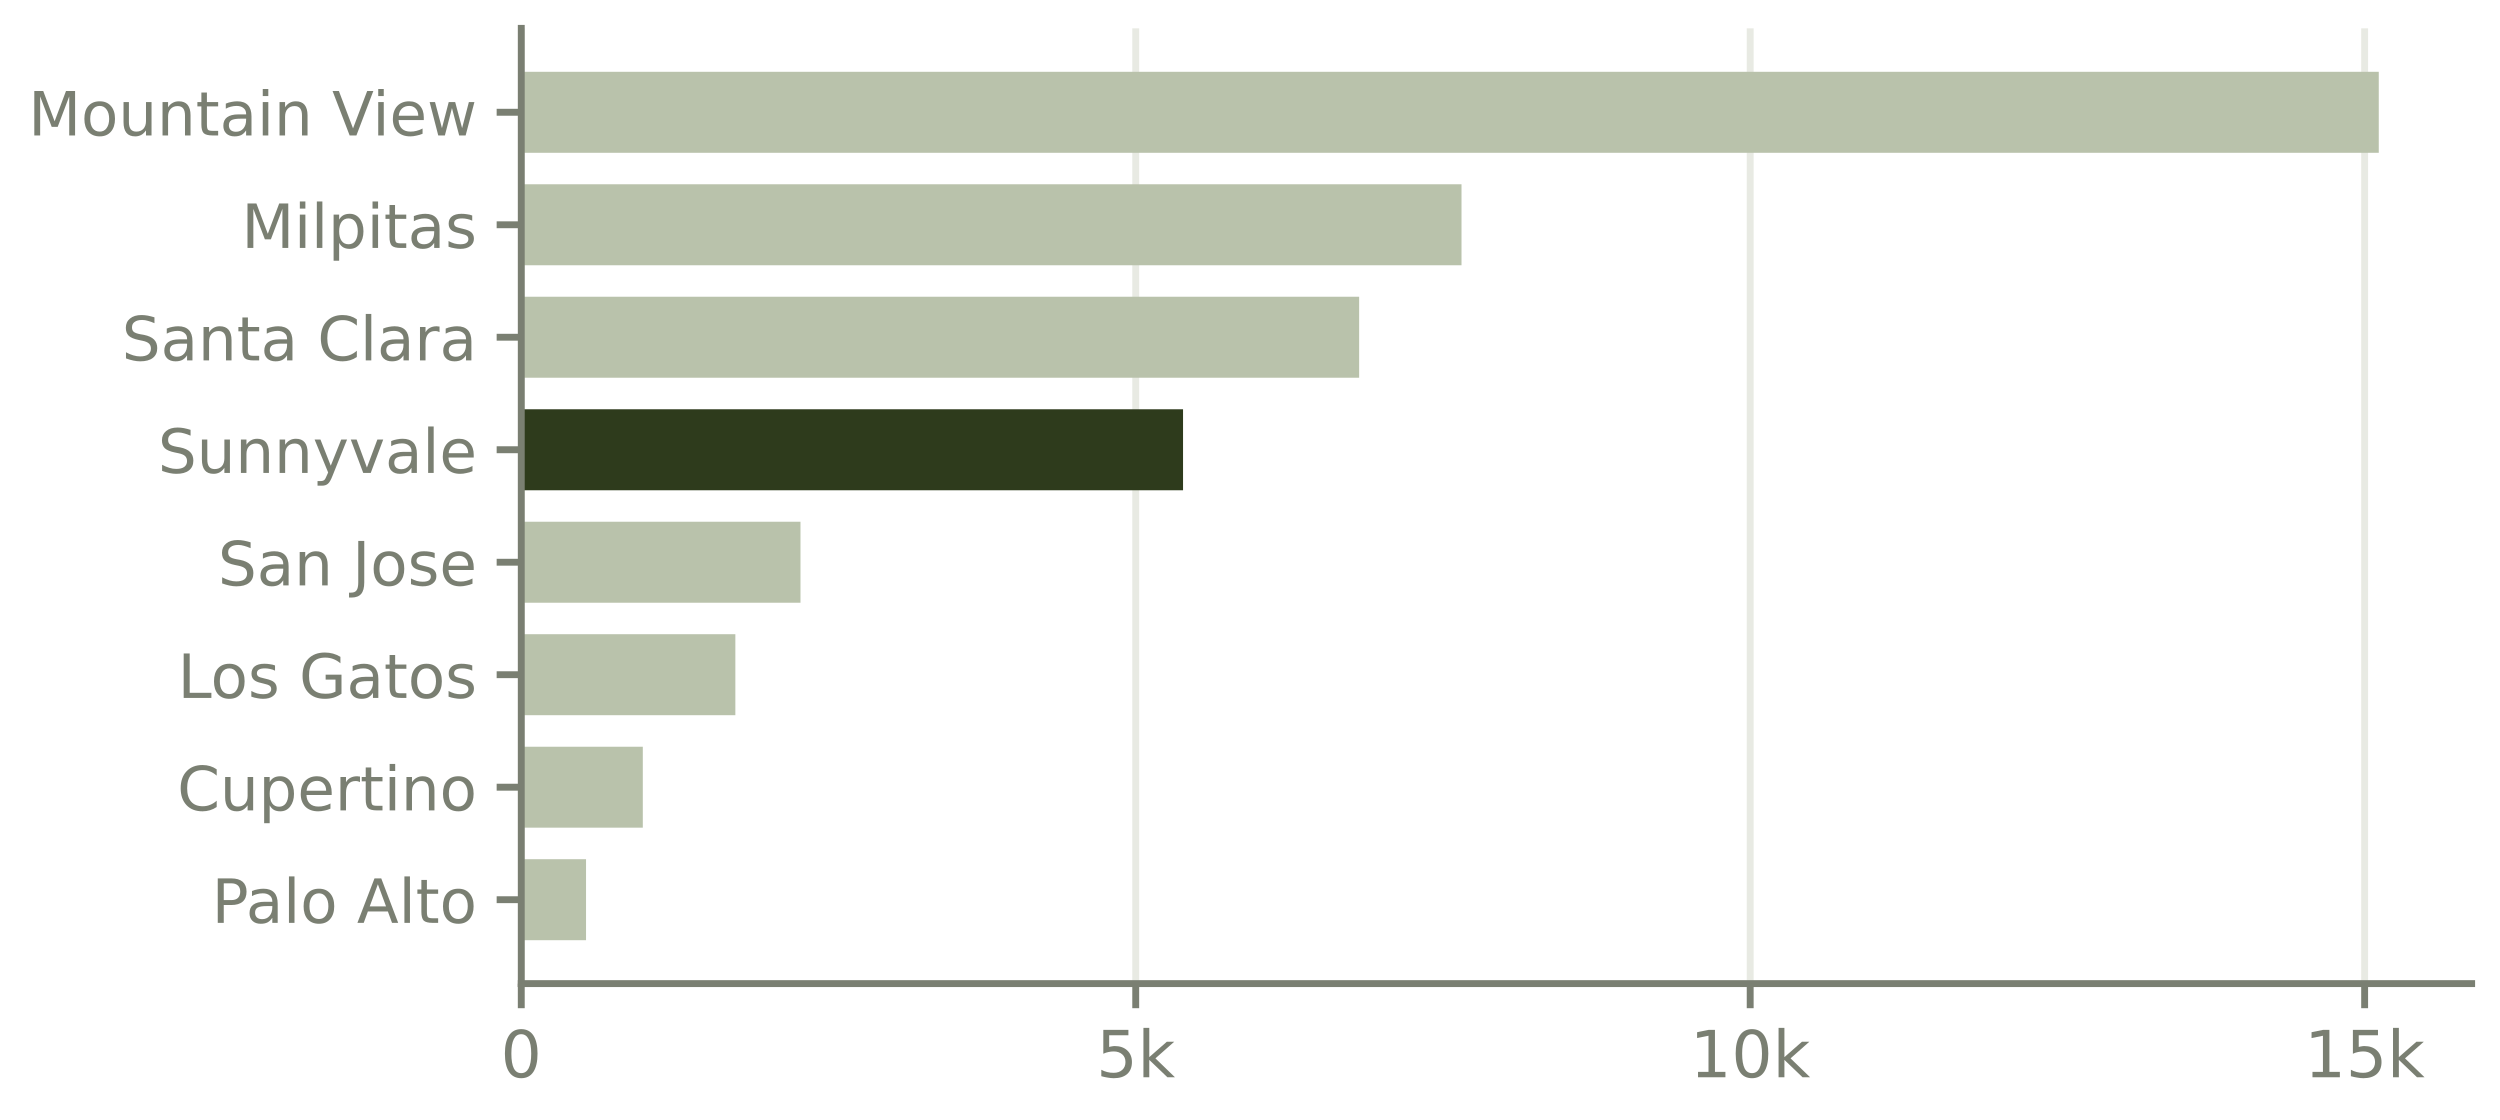
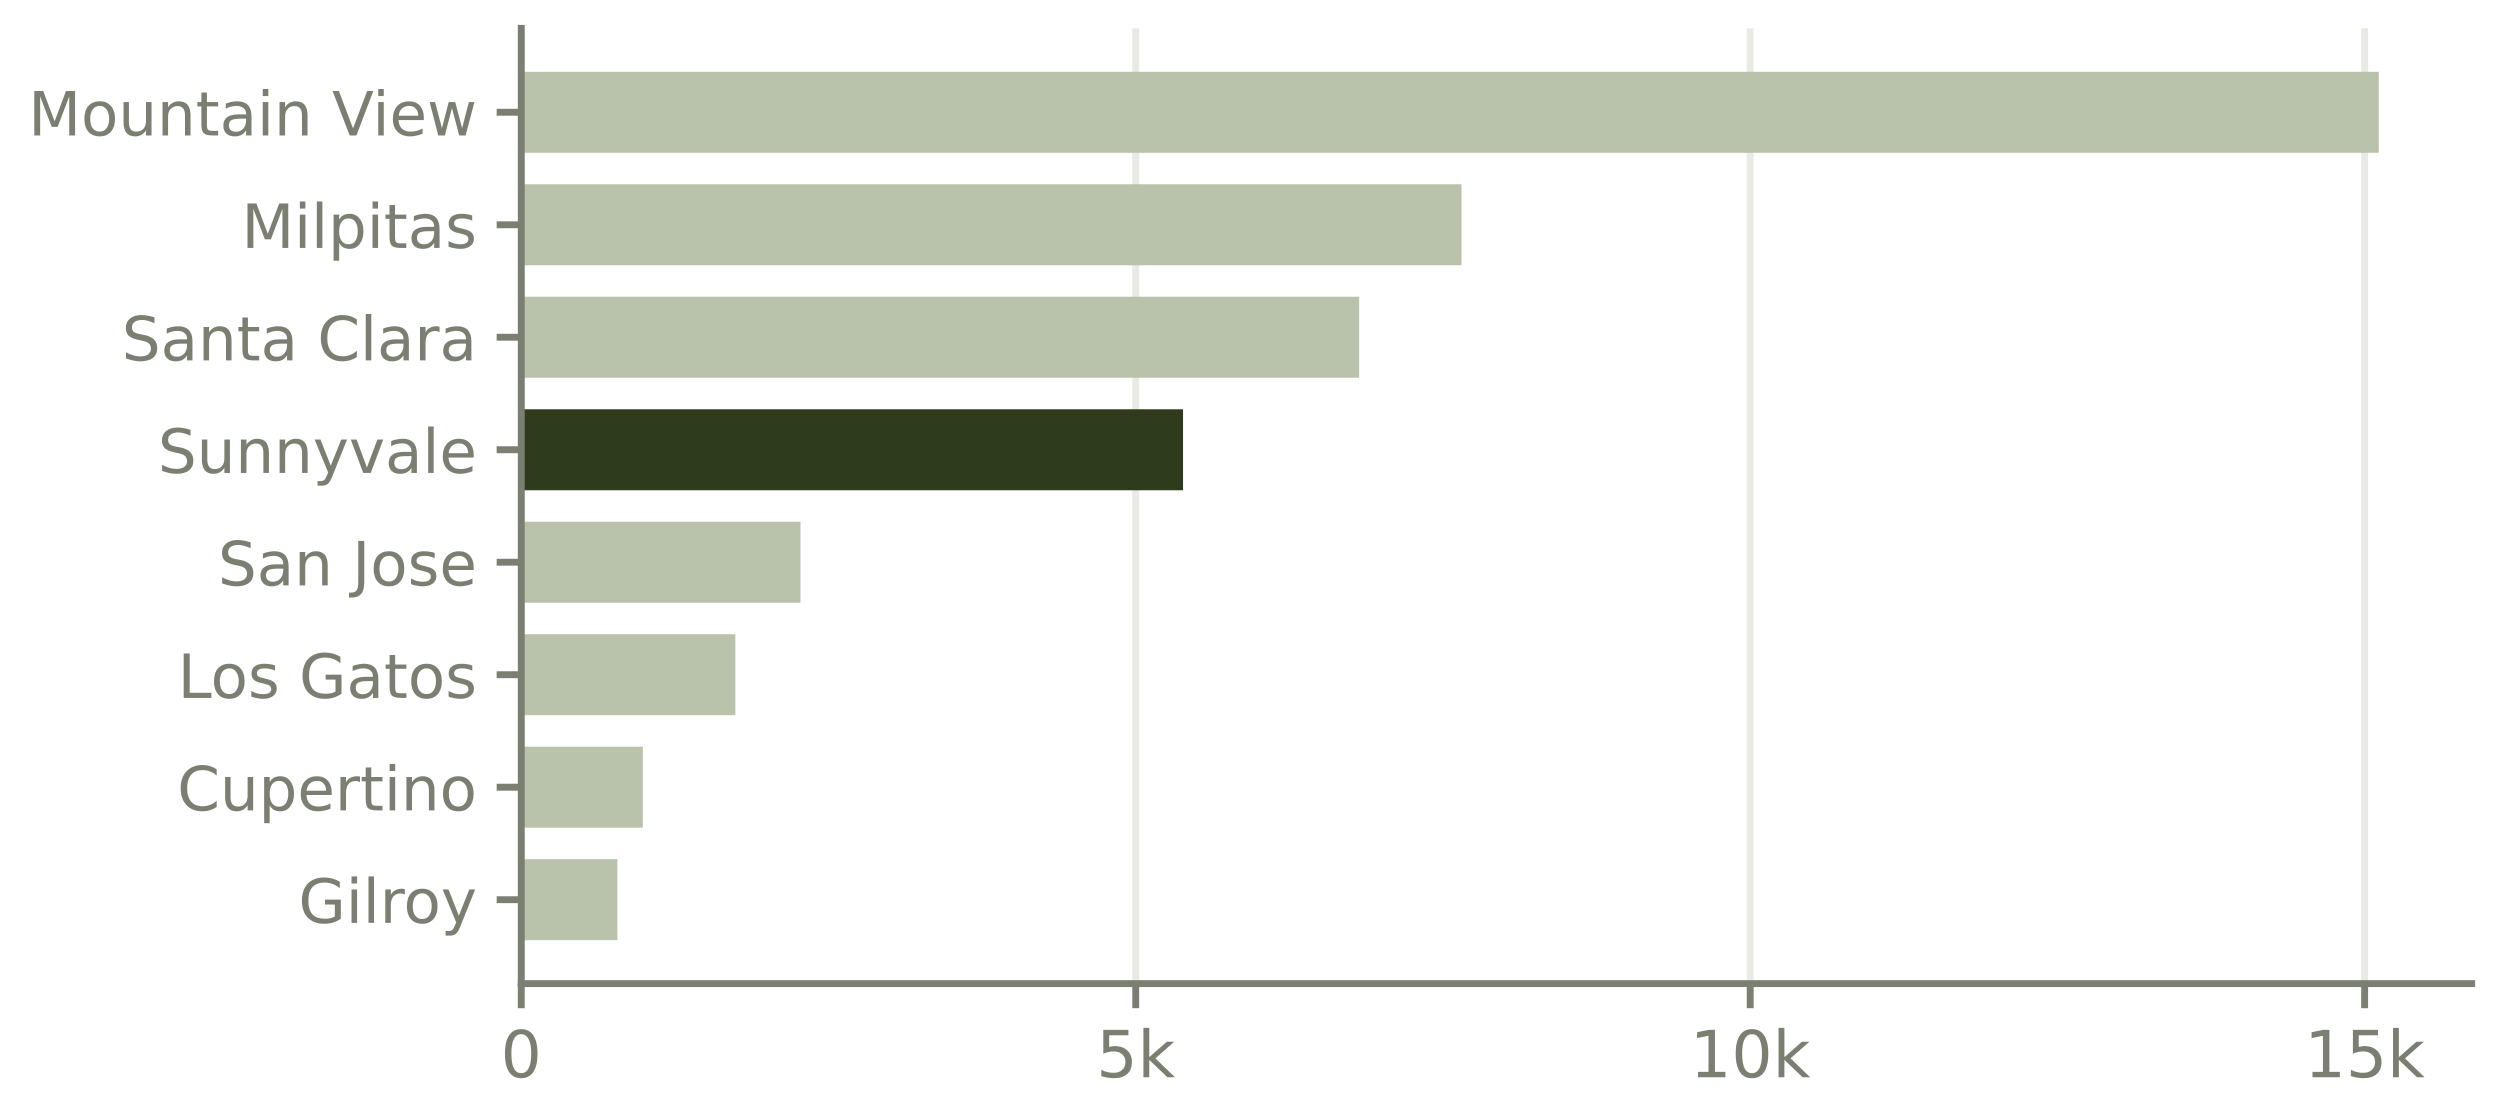
<svg xmlns="http://www.w3.org/2000/svg" xmlns:xlink="http://www.w3.org/1999/xlink" width="253.913pt" height="113.668pt" viewBox="0 0 253.913 113.668" version="1.1">
  <defs>
    <style type="text/css">*{stroke-linejoin: round; stroke-linecap: butt}</style>
  </defs>
  <g id="figure_1">
    <g id="patch_1">
      <path d="M -0 113.668  L 253.913 113.668  L 253.913 0  L -0 0  L -0 113.668  z " style="fill: none" />
    </g>
    <g id="axes_1">
      <g id="patch_2">
        <path d="M 52.943 99.9  L 251.033 99.9  L 251.033 2.88  L 52.943 2.88  L 52.943 99.9  z " style="fill: none" />
      </g>
      <g id="matplotlib.axis_1">
        <g id="xtick_1">
          <g id="line2d_1">
-             <path d="M 52.943 99.9  L 52.943 2.88  " clip-path="url(#p03e201f3ad)" style="fill: none; stroke: #e8eae3; stroke-width: 0.7; stroke-linecap: square" />
+             <path d="M 52.943 99.9  L 52.943 2.88  " clip-path="url(#p39bb4e9ef1)" style="fill: none; stroke: #e8eae3; stroke-width: 0.7; stroke-linecap: square" />
          </g>
          <g id="line2d_2">
            <defs>
-               <path id="mcc810c94e6" d="M 0 0  L 0 2.5  " style="stroke: #7a7f72; stroke-width: 0.7" />
+               <path id="ma916278c6c" d="M 0 0  L 0 2.5  " style="stroke: #7a7f72; stroke-width: 0.7" />
            </defs>
            <g>
-               <use xlink:href="#mcc810c94e6" x="52.943" y="99.9" style="fill: #7a7f72; stroke: #7a7f72; stroke-width: 0.7" />
+               <use xlink:href="#ma916278c6c" x="52.943" y="99.9" style="fill: #7a7f72; stroke: #7a7f72; stroke-width: 0.7" />
            </g>
          </g>
          <g id="text_1">
            <text style="font-size: 6.6px; font-family: 'DejaVu Sans'; text-anchor: middle; fill: #7a7f72" x="52.943" y="109.415" transform="rotate(-0 52.94322 109.415)">0</text>
          </g>
        </g>
        <g id="xtick_2">
          <g id="line2d_3">
-             <path d="M 115.35 99.9  L 115.35 2.88  " clip-path="url(#p03e201f3ad)" style="fill: none; stroke: #e8eae3; stroke-width: 0.7; stroke-linecap: square" />
+             <path d="M 115.35 99.9  L 115.35 2.88  " clip-path="url(#p39bb4e9ef1)" style="fill: none; stroke: #e8eae3; stroke-width: 0.7; stroke-linecap: square" />
          </g>
          <g id="line2d_4">
            <g>
-               <use xlink:href="#mcc810c94e6" x="115.35" y="99.9" style="fill: #7a7f72; stroke: #7a7f72; stroke-width: 0.7" />
+               <use xlink:href="#ma916278c6c" x="115.35" y="99.9" style="fill: #7a7f72; stroke: #7a7f72; stroke-width: 0.7" />
            </g>
          </g>
          <g id="text_2">
            <text style="font-size: 6.6px; font-family: 'DejaVu Sans'; text-anchor: middle; fill: #7a7f72" x="115.35" y="109.415" transform="rotate(-0 115.3505 109.415)">5k</text>
          </g>
        </g>
        <g id="xtick_3">
          <g id="line2d_5">
-             <path d="M 177.758 99.9  L 177.758 2.88  " clip-path="url(#p03e201f3ad)" style="fill: none; stroke: #e8eae3; stroke-width: 0.7; stroke-linecap: square" />
+             <path d="M 177.758 99.9  L 177.758 2.88  " clip-path="url(#p39bb4e9ef1)" style="fill: none; stroke: #e8eae3; stroke-width: 0.7; stroke-linecap: square" />
          </g>
          <g id="line2d_6">
            <g>
-               <use xlink:href="#mcc810c94e6" x="177.758" y="99.9" style="fill: #7a7f72; stroke: #7a7f72; stroke-width: 0.7" />
+               <use xlink:href="#ma916278c6c" x="177.758" y="99.9" style="fill: #7a7f72; stroke: #7a7f72; stroke-width: 0.7" />
            </g>
          </g>
          <g id="text_3">
            <text style="font-size: 6.6px; font-family: 'DejaVu Sans'; text-anchor: middle; fill: #7a7f72" x="177.758" y="109.415" transform="rotate(-0 177.7577 109.415)">10k</text>
          </g>
        </g>
        <g id="xtick_4">
          <g id="line2d_7">
-             <path d="M 240.165 99.9  L 240.165 2.88  " clip-path="url(#p03e201f3ad)" style="fill: none; stroke: #e8eae3; stroke-width: 0.7; stroke-linecap: square" />
+             <path d="M 240.165 99.9  L 240.165 2.88  " clip-path="url(#p39bb4e9ef1)" style="fill: none; stroke: #e8eae3; stroke-width: 0.7; stroke-linecap: square" />
          </g>
          <g id="line2d_8">
            <g>
-               <use xlink:href="#mcc810c94e6" x="240.165" y="99.9" style="fill: #7a7f72; stroke: #7a7f72; stroke-width: 0.7" />
+               <use xlink:href="#ma916278c6c" x="240.165" y="99.9" style="fill: #7a7f72; stroke: #7a7f72; stroke-width: 0.7" />
            </g>
          </g>
          <g id="text_4">
            <text style="font-size: 6.6px; font-family: 'DejaVu Sans'; text-anchor: middle; fill: #7a7f72" x="240.165" y="109.415" transform="rotate(-0 240.165 109.415)">15k</text>
          </g>
        </g>
      </g>
      <g id="matplotlib.axis_2">
        <g id="ytick_1">
          <g id="line2d_9">
            <defs>
-               <path id="m9a4dc48ed9" d="M 0 0  L -2.5 0  " style="stroke: #7a7f72; stroke-width: 0.7" />
+               <path id="m49722f3284" d="M 0 0  L -2.5 0  " style="stroke: #7a7f72; stroke-width: 0.7" />
            </defs>
            <g>
-               <use xlink:href="#m9a4dc48ed9" x="52.943" y="91.377" style="fill: #7a7f72; stroke: #7a7f72; stroke-width: 0.7" />
+               <use xlink:href="#m49722f3284" x="52.943" y="91.377" style="fill: #7a7f72; stroke: #7a7f72; stroke-width: 0.7" />
            </g>
          </g>
          <g id="text_5">
-             <text style="font-size: 6.2px; font-family: 'DejaVu Sans'; text-anchor: end; fill: #7a7f72" x="48.443" y="93.733" transform="rotate(-0 48.44322 93.73256)">Palo Alto</text>
+             <text style="font-size: 6.2px; font-family: 'DejaVu Sans'; text-anchor: end; fill: #7a7f72" x="48.443" y="93.733" transform="rotate(-0 48.44322 93.73256)">Gilroy</text>
          </g>
        </g>
        <g id="ytick_2">
          <g id="line2d_10">
            <g>
-               <use xlink:href="#m9a4dc48ed9" x="52.943" y="79.952" style="fill: #7a7f72; stroke: #7a7f72; stroke-width: 0.7" />
+               <use xlink:href="#m49722f3284" x="52.943" y="79.952" style="fill: #7a7f72; stroke: #7a7f72; stroke-width: 0.7" />
            </g>
          </g>
          <g id="text_6">
            <text style="font-size: 6.2px; font-family: 'DejaVu Sans'; text-anchor: end; fill: #7a7f72" x="48.443" y="82.308" transform="rotate(-0 48.44322 82.30769)">Cupertino</text>
          </g>
        </g>
        <g id="ytick_3">
          <g id="line2d_11">
            <g>
-               <use xlink:href="#m9a4dc48ed9" x="52.943" y="68.527" style="fill: #7a7f72; stroke: #7a7f72; stroke-width: 0.7" />
+               <use xlink:href="#m49722f3284" x="52.943" y="68.527" style="fill: #7a7f72; stroke: #7a7f72; stroke-width: 0.7" />
            </g>
          </g>
          <g id="text_7">
            <text style="font-size: 6.2px; font-family: 'DejaVu Sans'; text-anchor: end; fill: #7a7f72" x="48.443" y="70.883" transform="rotate(-0 48.44322 70.88282)">Los Gatos</text>
          </g>
        </g>
        <g id="ytick_4">
          <g id="line2d_12">
            <g>
-               <use xlink:href="#m9a4dc48ed9" x="52.943" y="57.102" style="fill: #7a7f72; stroke: #7a7f72; stroke-width: 0.7" />
+               <use xlink:href="#m49722f3284" x="52.943" y="57.102" style="fill: #7a7f72; stroke: #7a7f72; stroke-width: 0.7" />
            </g>
          </g>
          <g id="text_8">
            <text style="font-size: 6.2px; font-family: 'DejaVu Sans'; text-anchor: end; fill: #7a7f72" x="48.443" y="59.458" transform="rotate(-0 48.44322 59.45795)">San Jose</text>
          </g>
        </g>
        <g id="ytick_5">
          <g id="line2d_13">
            <g>
-               <use xlink:href="#m9a4dc48ed9" x="52.943" y="45.678" style="fill: #7a7f72; stroke: #7a7f72; stroke-width: 0.7" />
+               <use xlink:href="#m49722f3284" x="52.943" y="45.678" style="fill: #7a7f72; stroke: #7a7f72; stroke-width: 0.7" />
            </g>
          </g>
          <g id="text_9">
            <text style="font-size: 6.2px; font-family: 'DejaVu Sans'; text-anchor: end; fill: #7a7f72" x="48.443" y="48.033" transform="rotate(-0 48.44322 48.03308)">Sunnyvale</text>
          </g>
        </g>
        <g id="ytick_6">
          <g id="line2d_14">
            <g>
-               <use xlink:href="#m9a4dc48ed9" x="52.943" y="34.253" style="fill: #7a7f72; stroke: #7a7f72; stroke-width: 0.7" />
+               <use xlink:href="#m49722f3284" x="52.943" y="34.253" style="fill: #7a7f72; stroke: #7a7f72; stroke-width: 0.7" />
            </g>
          </g>
          <g id="text_10">
            <text style="font-size: 6.2px; font-family: 'DejaVu Sans'; text-anchor: end; fill: #7a7f72" x="48.443" y="36.608" transform="rotate(-0 48.44322 36.60821)">Santa Clara</text>
          </g>
        </g>
        <g id="ytick_7">
          <g id="line2d_15">
            <g>
-               <use xlink:href="#m9a4dc48ed9" x="52.943" y="22.828" style="fill: #7a7f72; stroke: #7a7f72; stroke-width: 0.7" />
+               <use xlink:href="#m49722f3284" x="52.943" y="22.828" style="fill: #7a7f72; stroke: #7a7f72; stroke-width: 0.7" />
            </g>
          </g>
          <g id="text_11">
            <text style="font-size: 6.2px; font-family: 'DejaVu Sans'; text-anchor: end; fill: #7a7f72" x="48.443" y="25.183" transform="rotate(-0 48.44322 25.18334)">Milpitas</text>
          </g>
        </g>
        <g id="ytick_8">
          <g id="line2d_16">
            <g>
-               <use xlink:href="#m9a4dc48ed9" x="52.943" y="11.403" style="fill: #7a7f72; stroke: #7a7f72; stroke-width: 0.7" />
+               <use xlink:href="#m49722f3284" x="52.943" y="11.403" style="fill: #7a7f72; stroke: #7a7f72; stroke-width: 0.7" />
            </g>
          </g>
          <g id="text_12">
            <text style="font-size: 6.2px; font-family: 'DejaVu Sans'; text-anchor: end; fill: #7a7f72" x="48.443" y="13.758" transform="rotate(-0 48.44322 13.75847)">Mountain View</text>
          </g>
        </g>
      </g>
      <g id="patch_3">
-         <path d="M 52.943 95.49  L 59.521 95.49  L 59.521 87.264  L 52.943 87.264  z " clip-path="url(#p03e201f3ad)" style="fill: #b9c2ab" />
+         <path d="M 52.943 95.49  L 62.704 95.49  L 62.704 87.264  L 52.943 87.264  z " clip-path="url(#p39bb4e9ef1)" style="fill: #b9c2ab" />
      </g>
      <g id="patch_4">
-         <path d="M 52.943 84.065  L 65.287 84.065  L 65.287 75.839  L 52.943 75.839  z " clip-path="url(#p03e201f3ad)" style="fill: #b9c2ab" />
+         <path d="M 52.943 84.065  L 65.287 84.065  L 65.287 75.839  L 52.943 75.839  z " clip-path="url(#p39bb4e9ef1)" style="fill: #b9c2ab" />
      </g>
      <g id="patch_5">
-         <path d="M 52.943 72.64  L 74.686 72.64  L 74.686 64.414  L 52.943 64.414  z " clip-path="url(#p03e201f3ad)" style="fill: #b9c2ab" />
+         <path d="M 52.943 72.64  L 74.686 72.64  L 74.686 64.414  L 52.943 64.414  z " clip-path="url(#p39bb4e9ef1)" style="fill: #b9c2ab" />
      </g>
      <g id="patch_6">
-         <path d="M 52.943 61.215  L 81.301 61.215  L 81.301 52.989  L 52.943 52.989  z " clip-path="url(#p03e201f3ad)" style="fill: #b9c2ab" />
+         <path d="M 52.943 61.215  L 81.301 61.215  L 81.301 52.989  L 52.943 52.989  z " clip-path="url(#p39bb4e9ef1)" style="fill: #b9c2ab" />
      </g>
      <g id="patch_7">
-         <path d="M 52.943 49.791  L 120.156 49.791  L 120.156 41.565  L 52.943 41.565  z " clip-path="url(#p03e201f3ad)" style="fill: #2e3b1c" />
+         <path d="M 52.943 49.791  L 120.156 49.791  L 120.156 41.565  L 52.943 41.565  z " clip-path="url(#p39bb4e9ef1)" style="fill: #2e3b1c" />
      </g>
      <g id="patch_8">
-         <path d="M 52.943 38.366  L 138.042 38.366  L 138.042 30.14  L 52.943 30.14  z " clip-path="url(#p03e201f3ad)" style="fill: #b9c2ab" />
+         <path d="M 52.943 38.366  L 138.042 38.366  L 138.042 30.14  L 52.943 30.14  z " clip-path="url(#p39bb4e9ef1)" style="fill: #b9c2ab" />
      </g>
      <g id="patch_9">
-         <path d="M 52.943 26.941  L 148.439 26.941  L 148.439 18.715  L 52.943 18.715  z " clip-path="url(#p03e201f3ad)" style="fill: #b9c2ab" />
+         <path d="M 52.943 26.941  L 148.439 26.941  L 148.439 18.715  L 52.943 18.715  z " clip-path="url(#p39bb4e9ef1)" style="fill: #b9c2ab" />
      </g>
      <g id="patch_10">
-         <path d="M 52.943 15.516  L 241.6 15.516  L 241.6 7.29  L 52.943 7.29  z " clip-path="url(#p03e201f3ad)" style="fill: #b9c2ab" />
+         <path d="M 52.943 15.516  L 241.6 15.516  L 241.6 7.29  L 52.943 7.29  z " clip-path="url(#p39bb4e9ef1)" style="fill: #b9c2ab" />
      </g>
      <g id="patch_11">
        <path d="M 52.943 99.9  L 52.943 2.88  " style="fill: none; stroke: #7a7f72; stroke-width: 0.7; stroke-linejoin: miter; stroke-linecap: square" />
      </g>
      <g id="patch_12">
        <path d="M 52.943 99.9  L 251.033 99.9  " style="fill: none; stroke: #7a7f72; stroke-width: 0.7; stroke-linejoin: miter; stroke-linecap: square" />
      </g>
    </g>
  </g>
  <defs>
-     <clipPath id="p03e201f3ad">
+     <clipPath id="p39bb4e9ef1">
      <rect x="52.943" y="2.88" width="198.09" height="97.02" />
    </clipPath>
  </defs>
</svg>
